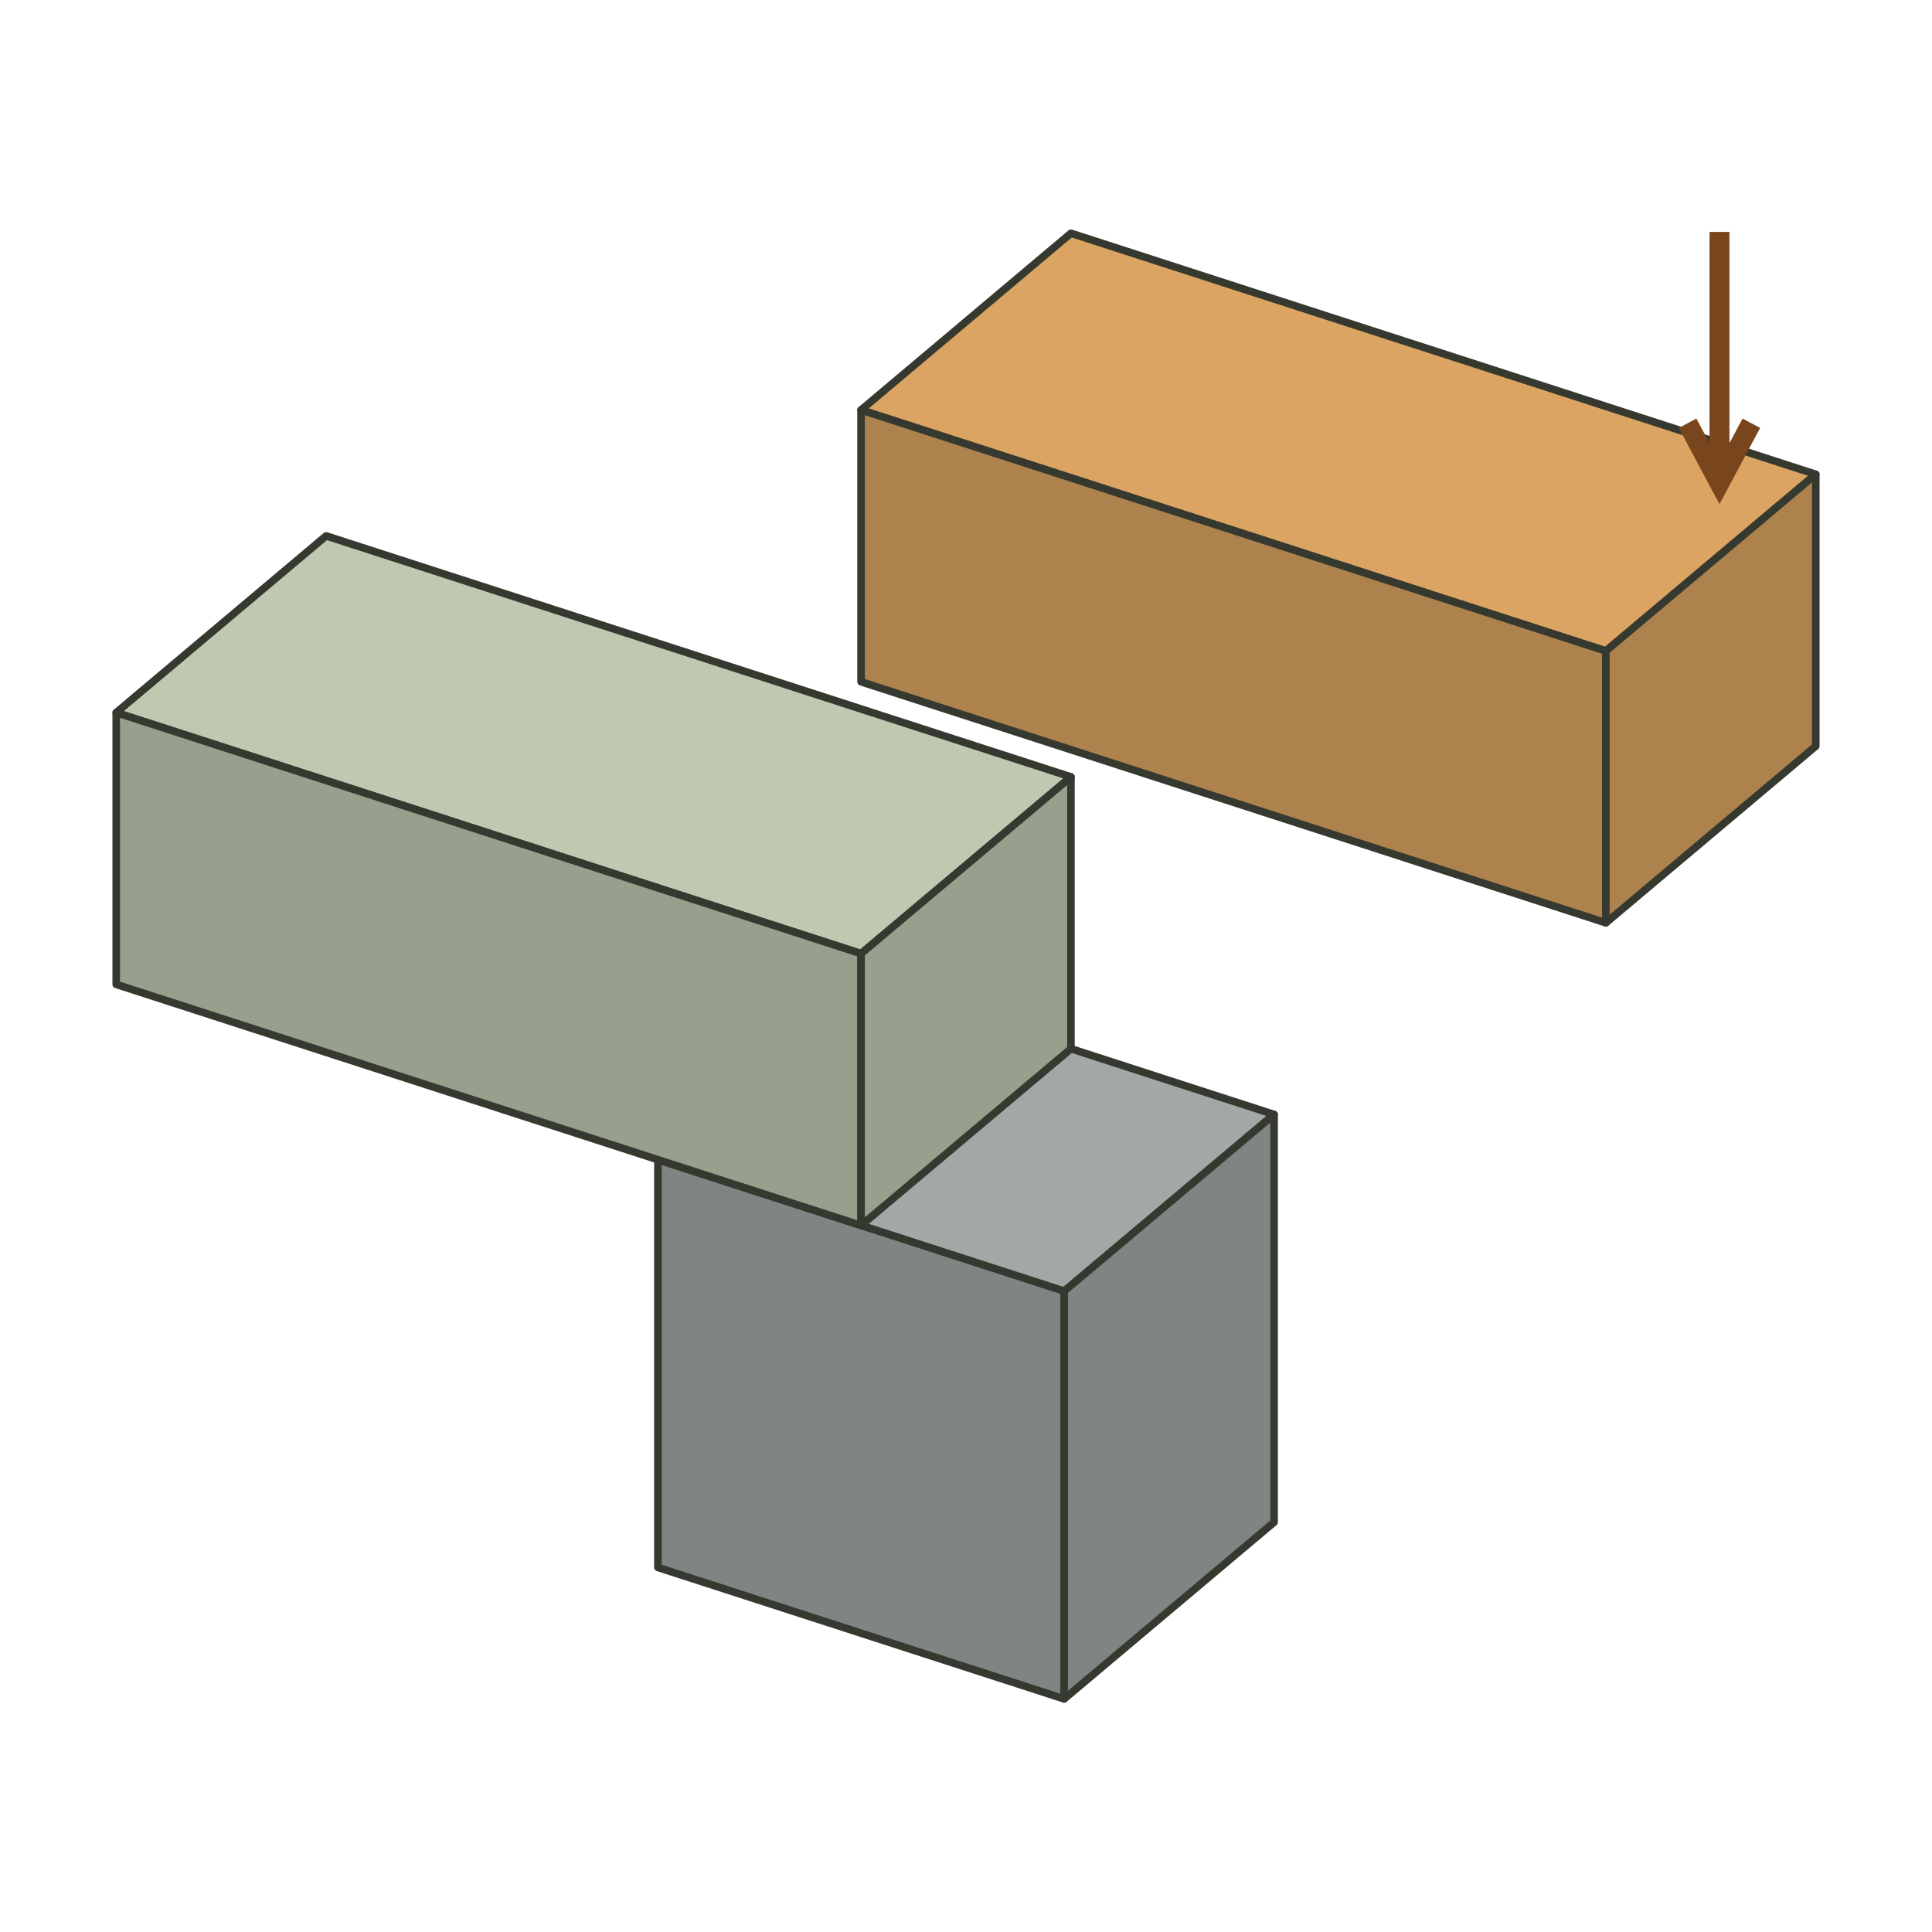
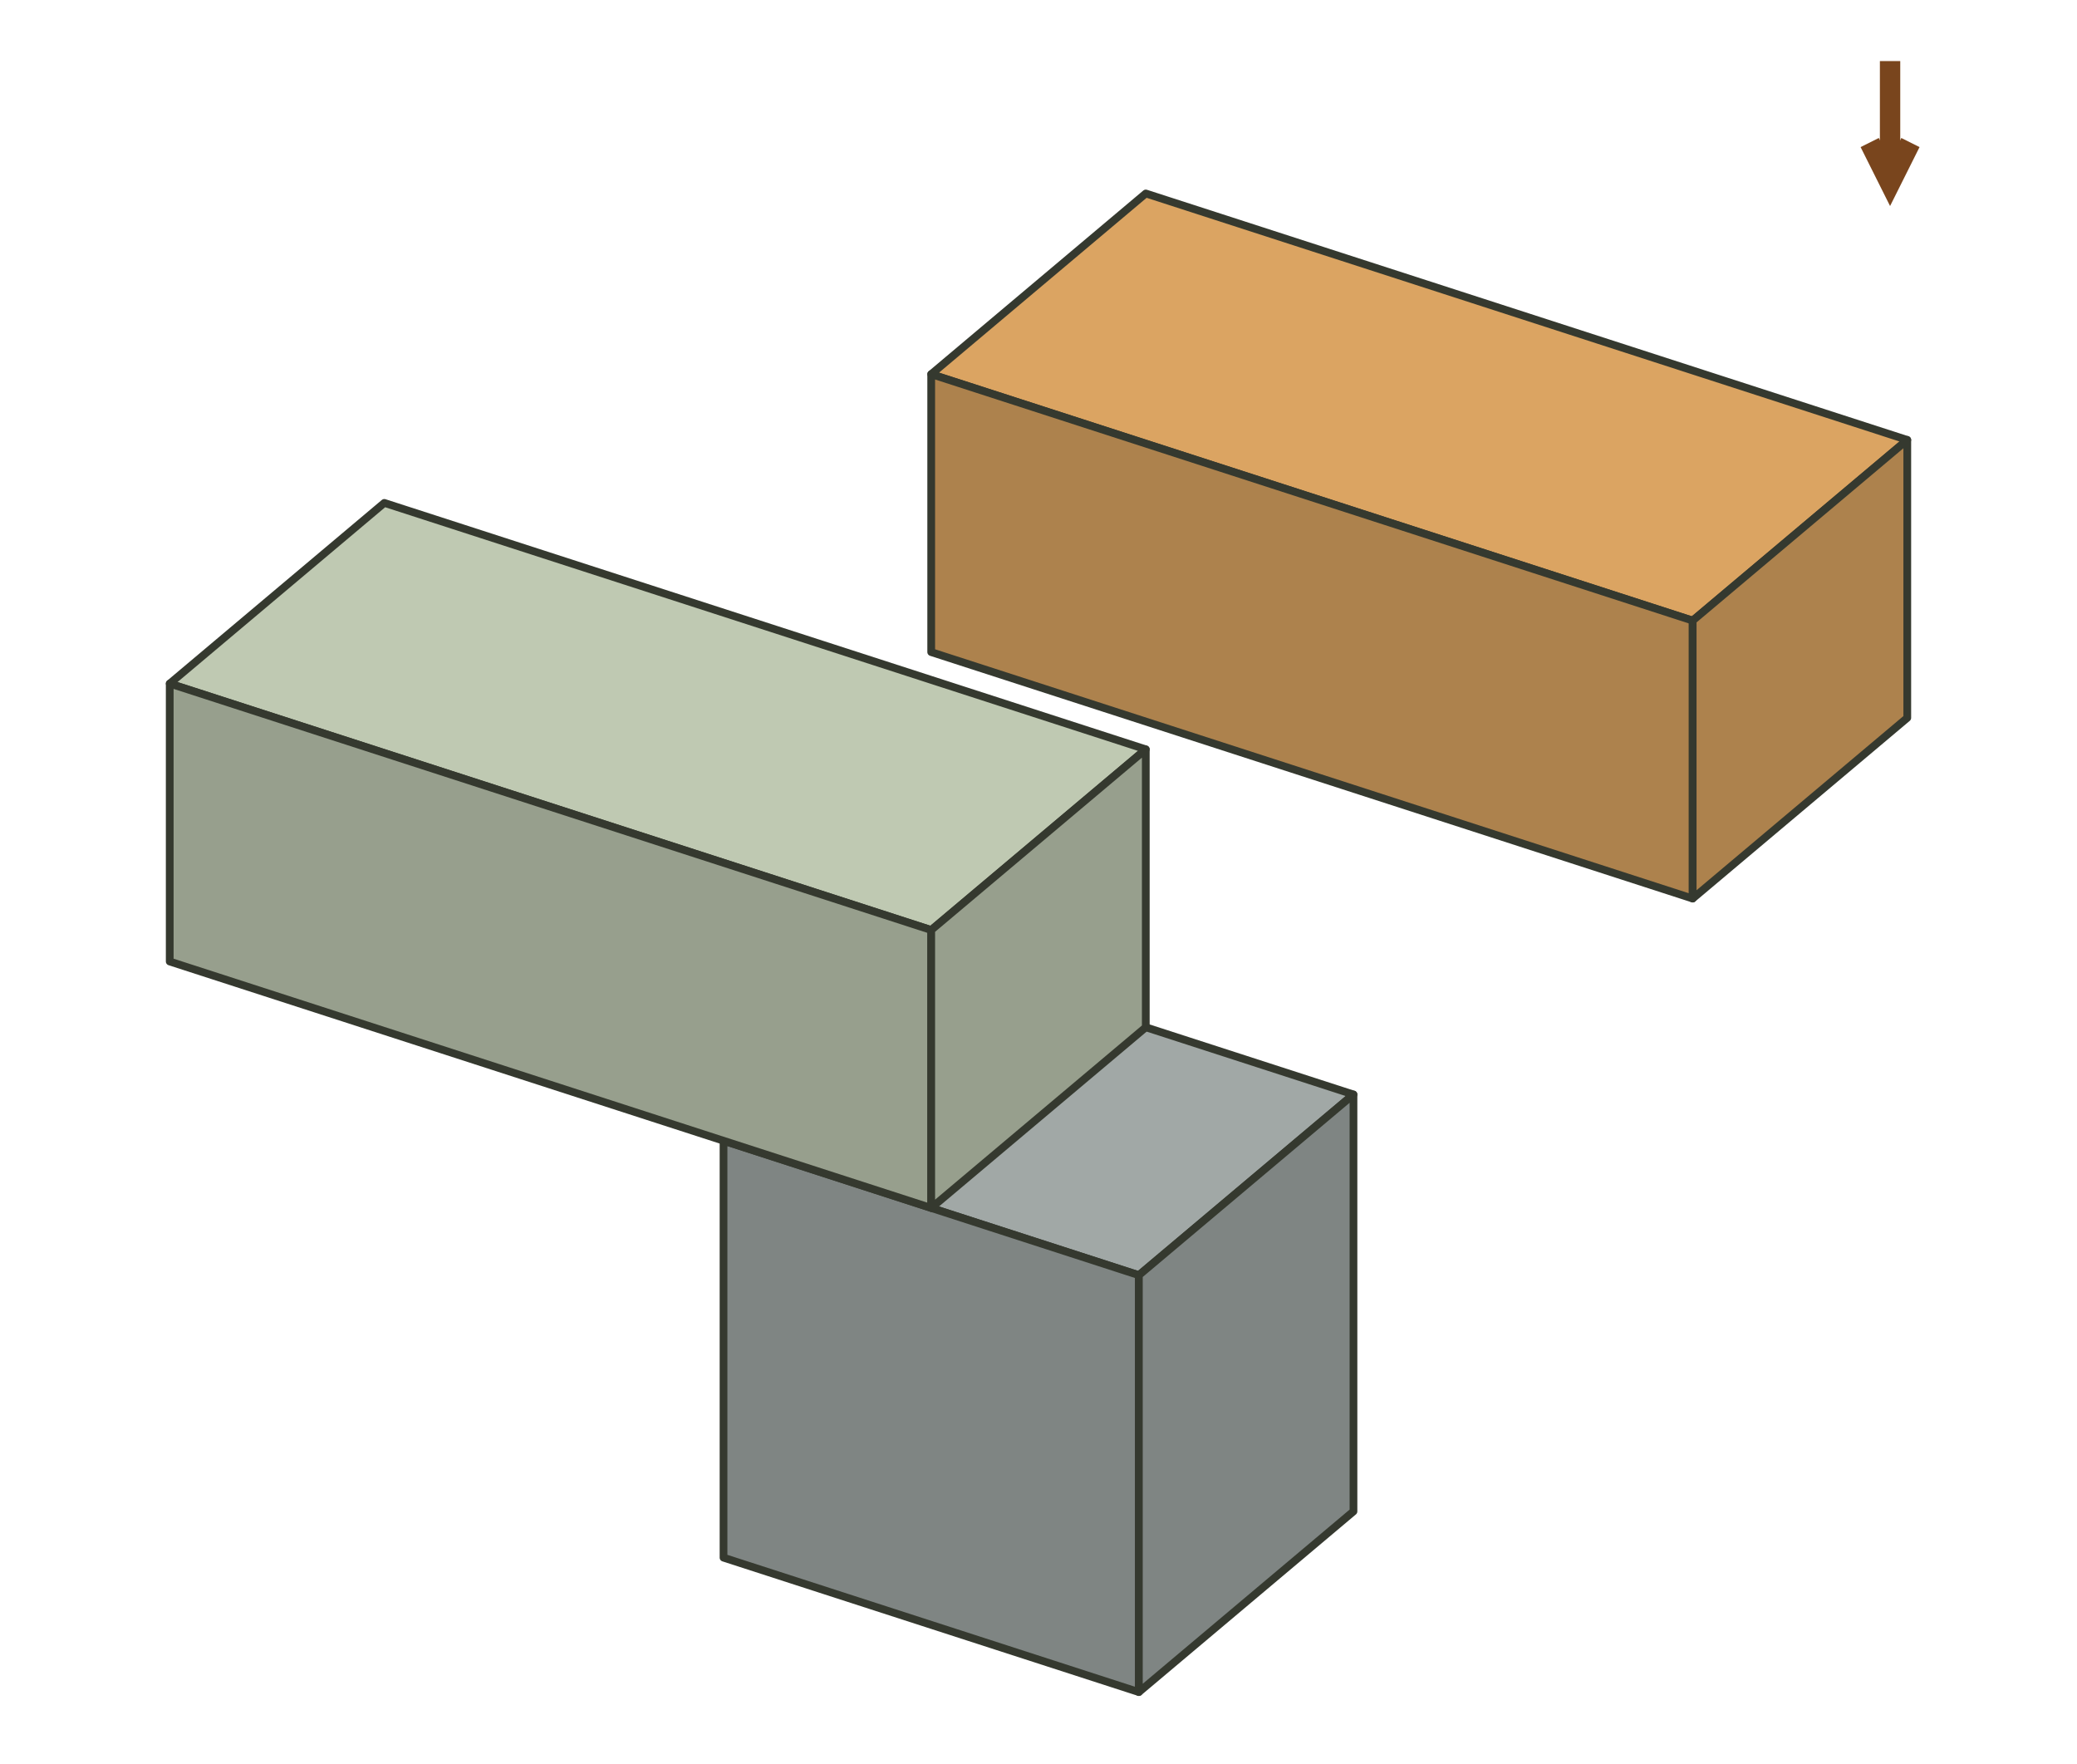
- <svg xmlns="http://www.w3.org/2000/svg" viewBox="-48.50 -57.09 97.00 97.00" role="img">
-   <path d="M-42.665,-21.313 L-5.269,-9.211 L5.269,-18.084 L-32.126,-30.185 Z" fill="#bfc9b2" fill-rule="evenodd" stroke="#35392f" stroke-width=".38" stroke-linejoin="round" />
-   <path d="M-5.269,-36.506 L32.126,-24.405 L42.665,-33.277 L5.269,-45.379 Z" fill="#dba462" fill-rule="evenodd" stroke="#35392f" stroke-width=".38" stroke-linejoin="round" />
-   <path d="M-5.269,-22.859 L32.126,-10.757 L32.126,-24.405 L-5.269,-36.506 Z" fill="#ad824d" fill-rule="evenodd" stroke="#35392f" stroke-width=".38" stroke-linejoin="round" />
-   <path d="M32.126,-24.405 L32.126,-10.757 L42.665,-19.629 L42.665,-33.277 Z" fill="#ad824d" fill-rule="evenodd" stroke="#35392f" stroke-width=".38" stroke-linejoin="round" />
-   <path d="M-15.468,1.136 L4.929,7.737 L15.468,-1.136 L-4.929,-7.737 Z" fill="#a1a8a6" fill-rule="evenodd" stroke="#35392f" stroke-width=".38" stroke-linejoin="round" />
-   <path d="M-15.468,21.607 L4.929,28.208 L4.929,7.737 L-15.468,1.136 Z" fill="#7f8583" fill-rule="evenodd" stroke="#35392f" stroke-width=".38" stroke-linejoin="round" />
-   <path d="M4.929,7.737 L4.929,28.208 L15.468,19.336 L15.468,-1.136 Z" fill="#7f8583" fill-rule="evenodd" stroke="#35392f" stroke-width=".38" stroke-linejoin="round" />
-   <path d="M-42.665,-7.666 L-5.269,4.436 L-5.269,-9.211 L-42.665,-21.313 Z" fill="#979f8d" fill-rule="evenodd" stroke="#35392f" stroke-width=".38" stroke-linejoin="round" />
-   <path d="M-5.269,-9.211 L-5.269,4.436 L5.269,-4.436 L5.269,-18.084 Z" fill="#979f8d" fill-rule="evenodd" stroke="#35392f" stroke-width=".38" stroke-linejoin="round" />
-   <g stroke="#79451d" fill="none" stroke-width="1">
-     <path d="M37.83 -45.445 L37.83 -32.835" />
-     <polyline points="36.23,-35.84 37.83,-32.84 39.43,-35.84" />
+ <svg xmlns="http://www.w3.org/2000/svg" role="img" viewBox="-51.000 -54.879 102.000 86.587">
+   <path d="M-42.665,-21.313 L-5.269,-9.211 L5.269,-18.084 L-32.126,-30.185 Z" fill="#bfc9b2" fill-rule="evenodd" stroke="#35392f" stroke-linejoin="round" stroke-width=".38" />
+   <path d="M-5.269,-36.506 L32.126,-24.405 L42.665,-33.277 L5.269,-45.379 Z" fill="#dba462" fill-rule="evenodd" stroke="#35392f" stroke-linejoin="round" stroke-width=".38" />
+   <path d="M-5.269,-22.859 L32.126,-10.757 L32.126,-24.405 L-5.269,-36.506 Z" fill="#ad824d" fill-rule="evenodd" stroke="#35392f" stroke-linejoin="round" stroke-width=".38" />
+   <path d="M32.126,-24.405 L32.126,-10.757 L42.665,-19.629 L42.665,-33.277 Z" fill="#ad824d" fill-rule="evenodd" stroke="#35392f" stroke-linejoin="round" stroke-width=".38" />
+   <path d="M-15.468,1.136 L4.929,7.737 L15.468,-1.136 L-4.929,-7.737 Z" fill="#a1a8a6" fill-rule="evenodd" stroke="#35392f" stroke-linejoin="round" stroke-width=".38" />
+   <path d="M-15.468,21.607 L4.929,28.208 L4.929,7.737 L-15.468,1.136 Z" fill="#7f8583" fill-rule="evenodd" stroke="#35392f" stroke-linejoin="round" stroke-width=".38" />
+   <path d="M4.929,7.737 L4.929,28.208 L15.468,19.336 L15.468,-1.136 Z" fill="#7f8583" fill-rule="evenodd" stroke="#35392f" stroke-linejoin="round" stroke-width=".38" />
+   <path d="M-42.665,-7.666 L-5.269,4.436 L-5.269,-9.211 L-42.665,-21.313 Z" fill="#979f8d" fill-rule="evenodd" stroke="#35392f" stroke-linejoin="round" stroke-width=".38" />
+   <path d="M-5.269,-9.211 L-5.269,4.436 L5.269,-4.436 L5.269,-18.084 Z" fill="#979f8d" fill-rule="evenodd" stroke="#35392f" stroke-linejoin="round" stroke-width=".38" />
+   <g fill="none" stroke="#79451d" stroke-width="1">
+     <path d="M41.82 -51.88 L41.82 -45.88" />
+     <polyline points="40.82,-47.88 41.82,-45.88 42.82,-47.88" />
  </g>
</svg>
